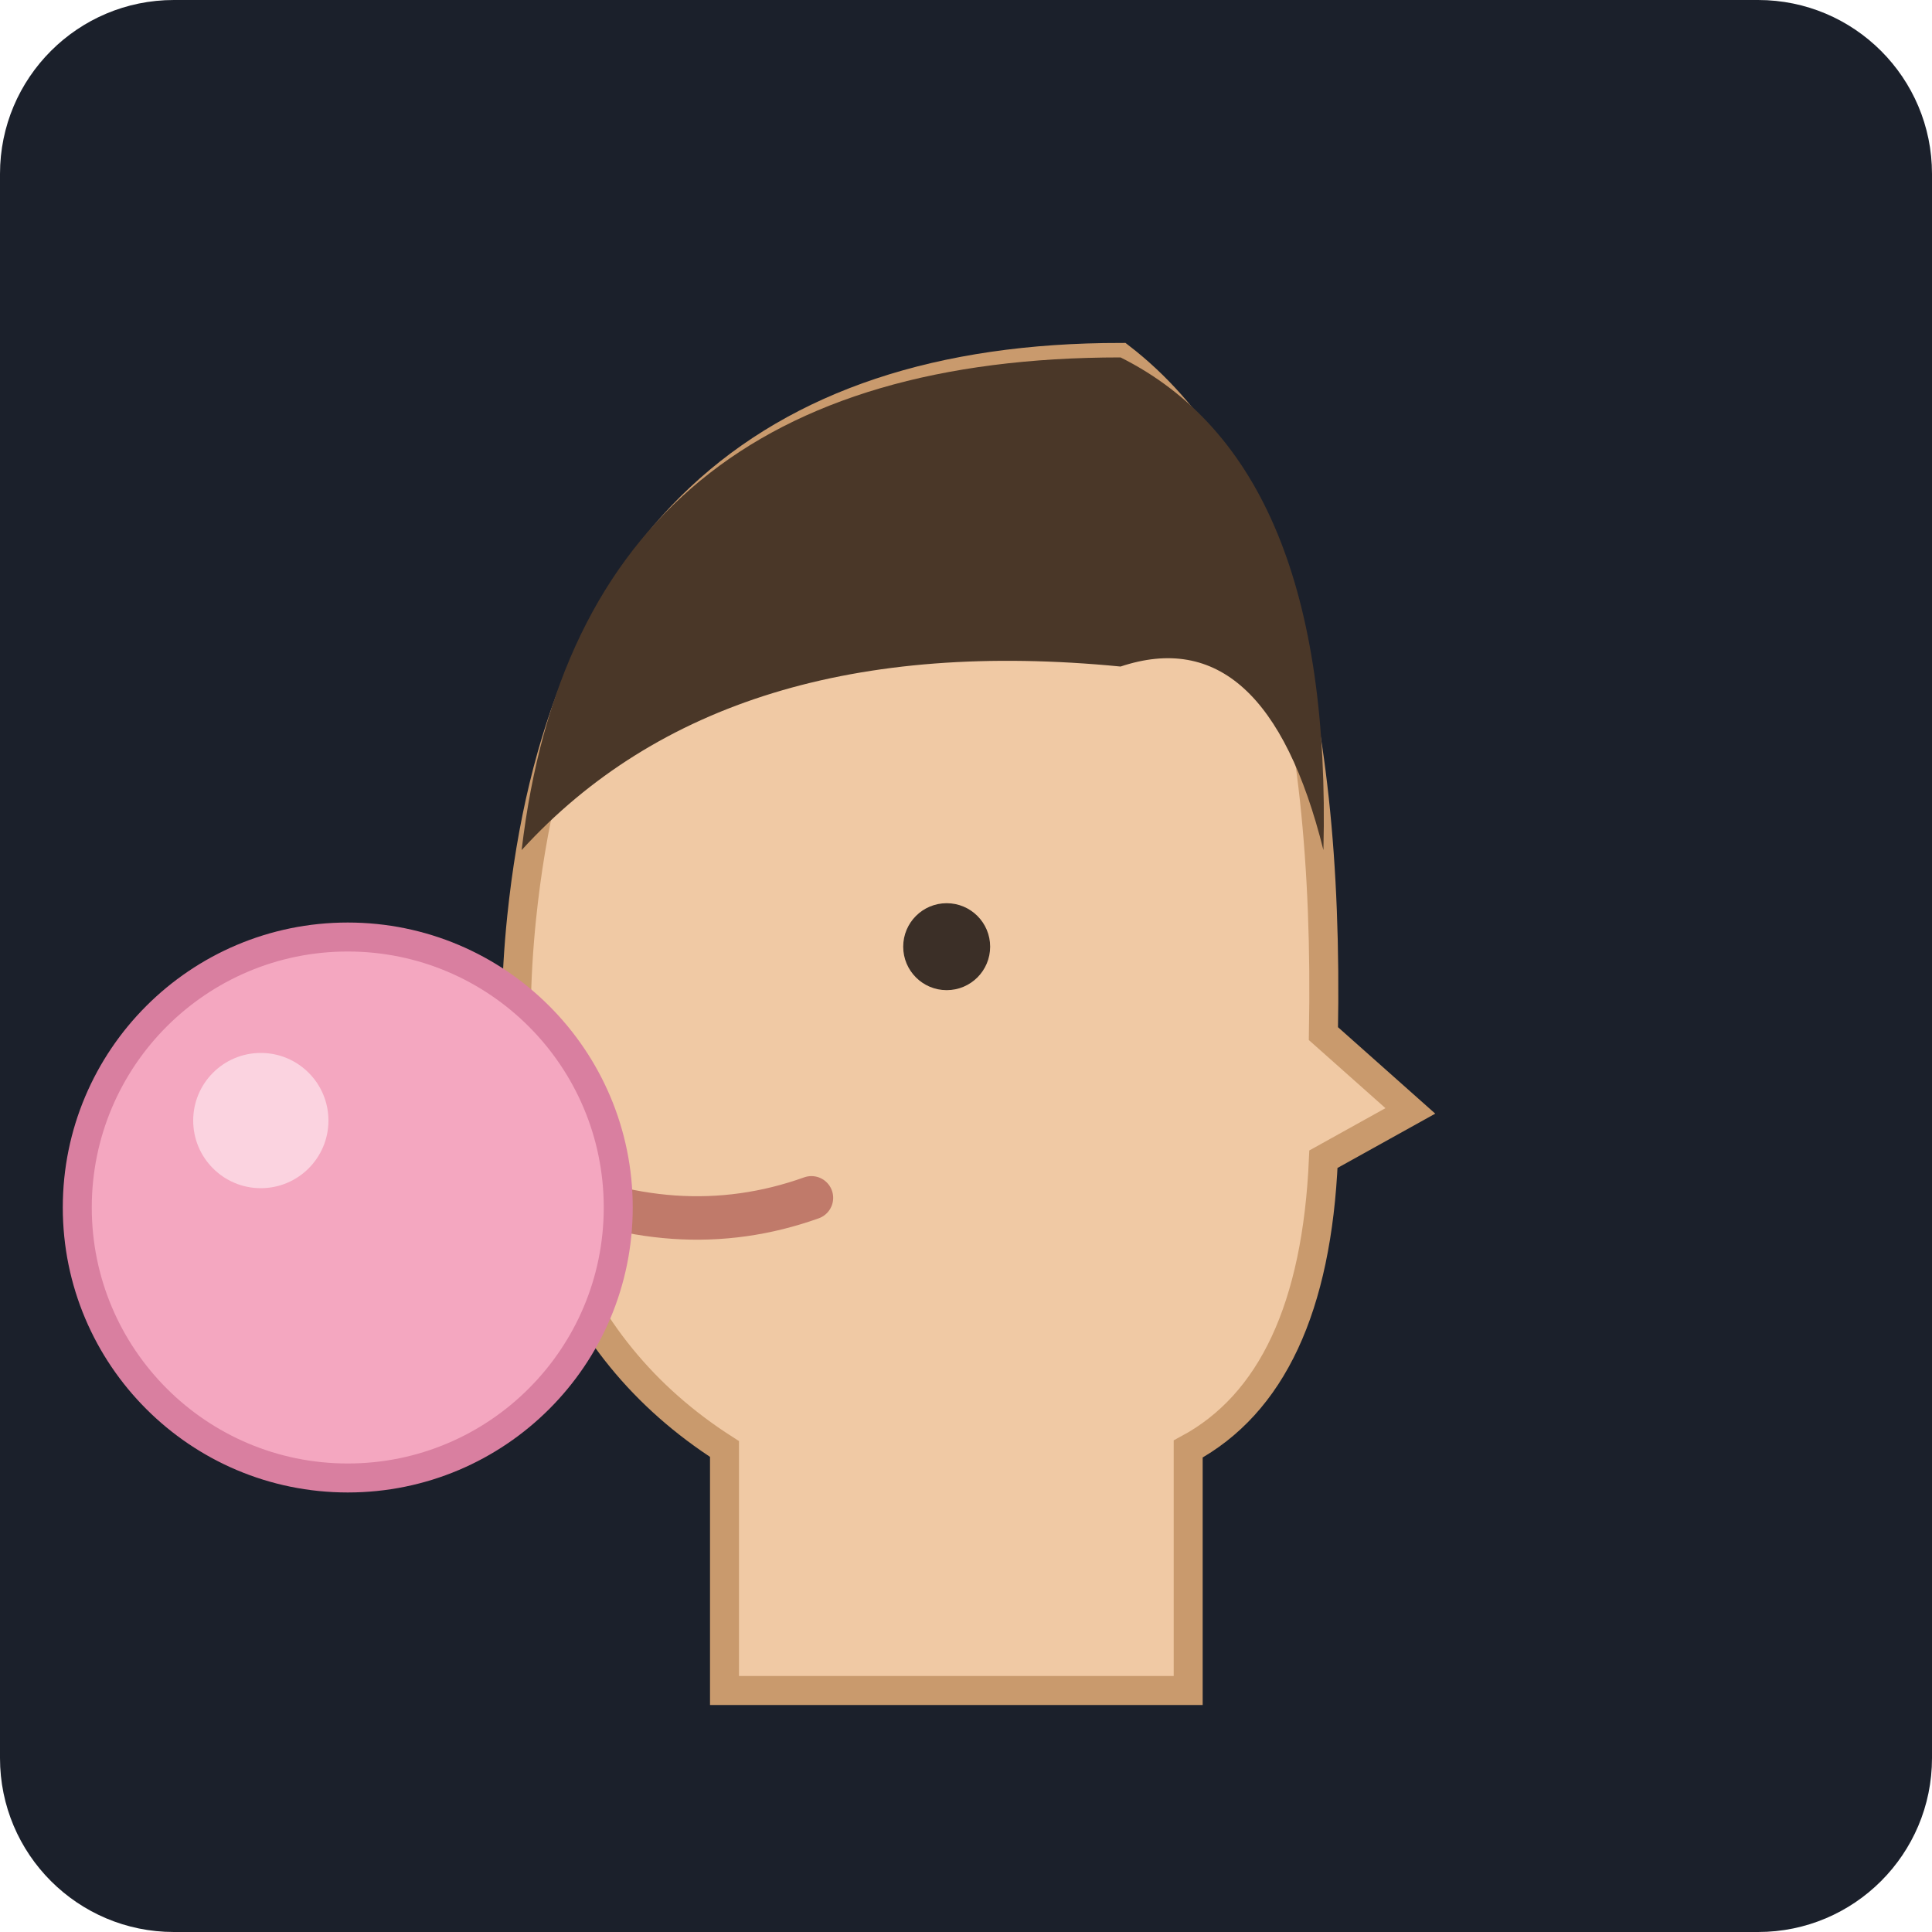
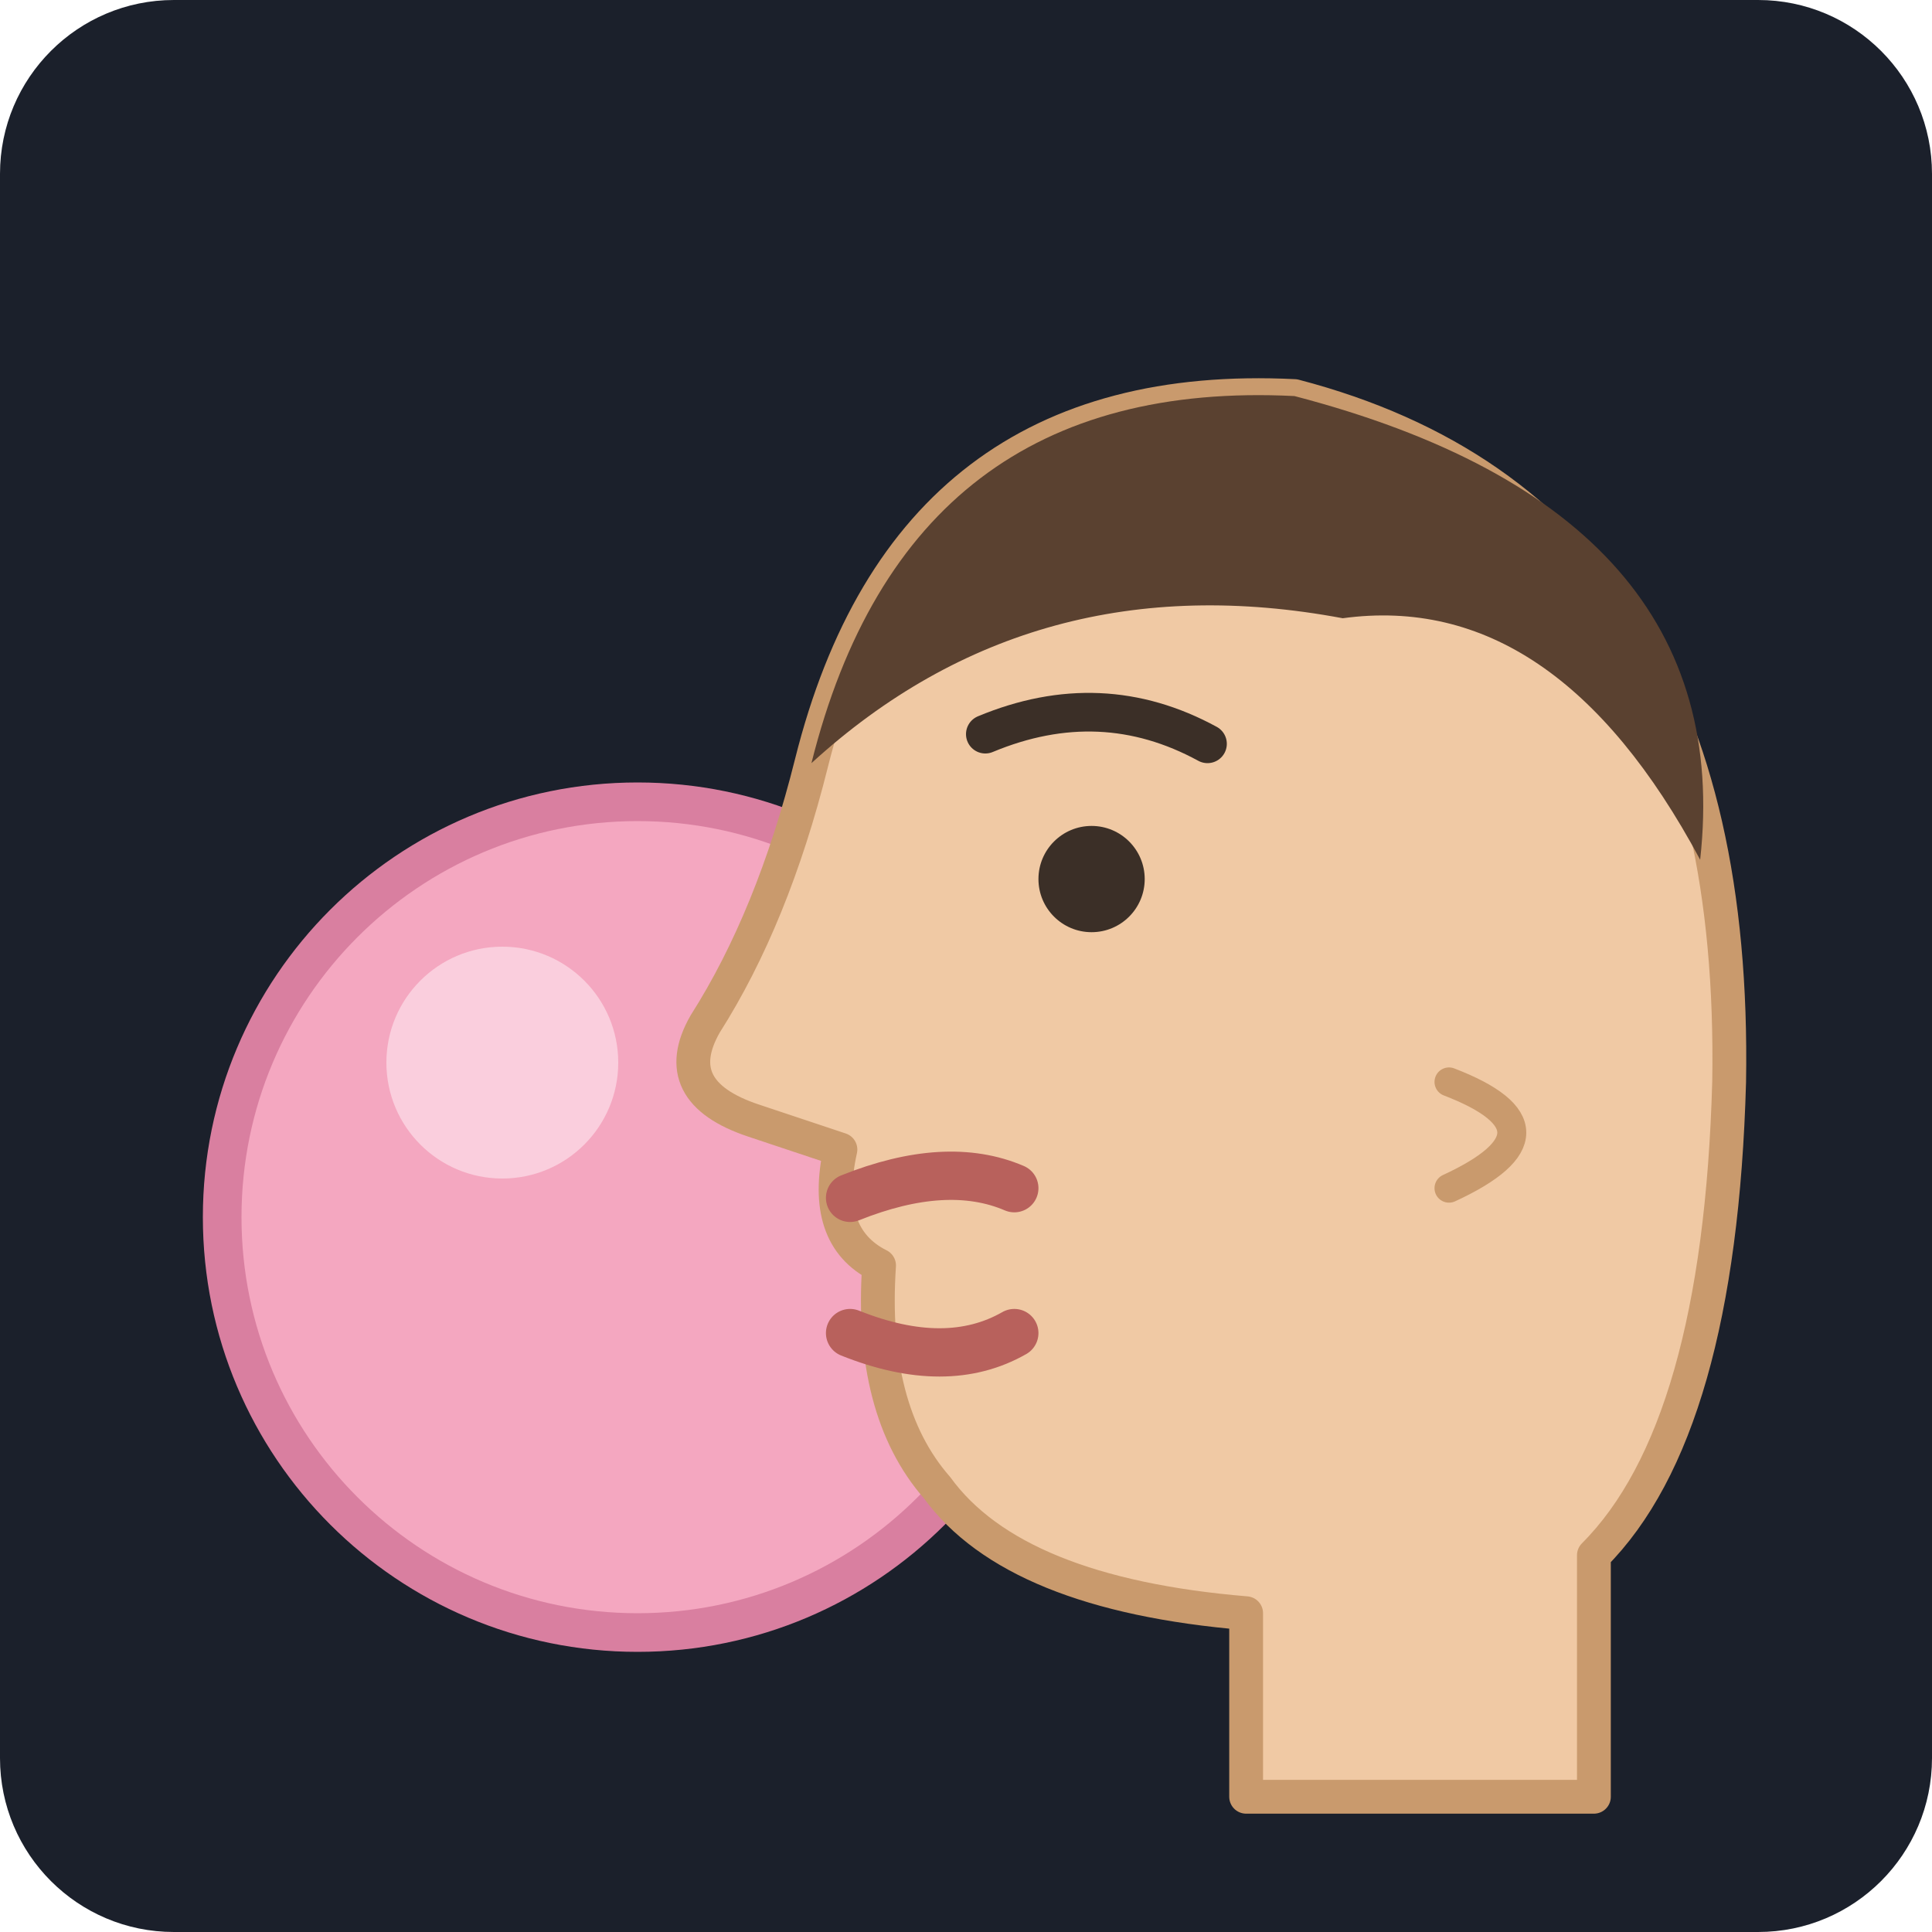
<svg xmlns="http://www.w3.org/2000/svg" viewBox="0 0 400 400" width="400" height="400">
  <rect width="400" height="400" rx="36" fill="#1b202b" />
-   <path d="M232 74 Q120 74 108 190 Q100 268 150 300 L150 350 L246 350 L246 300            Q272 286 274 240 L292 230 L274 214 Q276 108 232 74 Z" fill="#f0c9a4" stroke="#c99a6d" stroke-width="6" />
-   <path d="M232 74 Q120 74 108 176 Q150 130 232 138 Q262 128 274 176 Q276 96 232 74 Z" fill="#4a3728" />
-   <circle cx="196" cy="196" r="9" fill="#3b2f27" />
-   <path d="M110 244 Q140 258 168 248" stroke="#c07a6a" stroke-width="9" fill="none" stroke-linecap="round" />
-   <circle cx="72" cy="250" r="56" fill="#f4a7c0" stroke="#d97fa0" stroke-width="6" />
-   <circle cx="54" cy="232" r="14" fill="#fbd3e0" />
+   <circle cx="132" cy="252" r="86" fill="#f4a7c0" stroke="#d97fa0" stroke-width="8" />
+   <circle cx="104" cy="220" r="24" fill="#fbd3e0" opacity="0.9" />
+   <path d="M268 82            Q188 78 168 158            Q160 190 146 212            Q138 226 156 232            L174 238            Q170 256 182 262            Q180 292 194 308            Q210 330 258 334            L258 372 L330 372 L330 322            Q356 296 358 224            Q360 106 268 82 Z" fill="#f0c9a4" stroke="#c99a6d" stroke-width="7" stroke-linejoin="round" />
+   <path d="M268 82 Q188 78 168 158 Q214 116 278 128 Q322 122 352 178            Q360 106 268 82 Z" fill="#5a4130" />
+   <path d="M204 152 Q228 142 250 154" stroke="#3b2f27" stroke-width="8" fill="none" stroke-linecap="round" />
+   <circle cx="226" cy="182" r="11" fill="#3b2f27" />
+   <path d="M300 224 q26 10 0 22" fill="none" stroke="#c99a6d" stroke-width="6" stroke-linecap="round" />
+   <path d="M176 248 Q196 240 210 246" stroke="#b8615c" stroke-width="10" fill="none" stroke-linecap="round" />
+   <path d="M176 276 Q196 284 210 276" stroke="#b8615c" stroke-width="10" fill="none" stroke-linecap="round" />
</svg>
